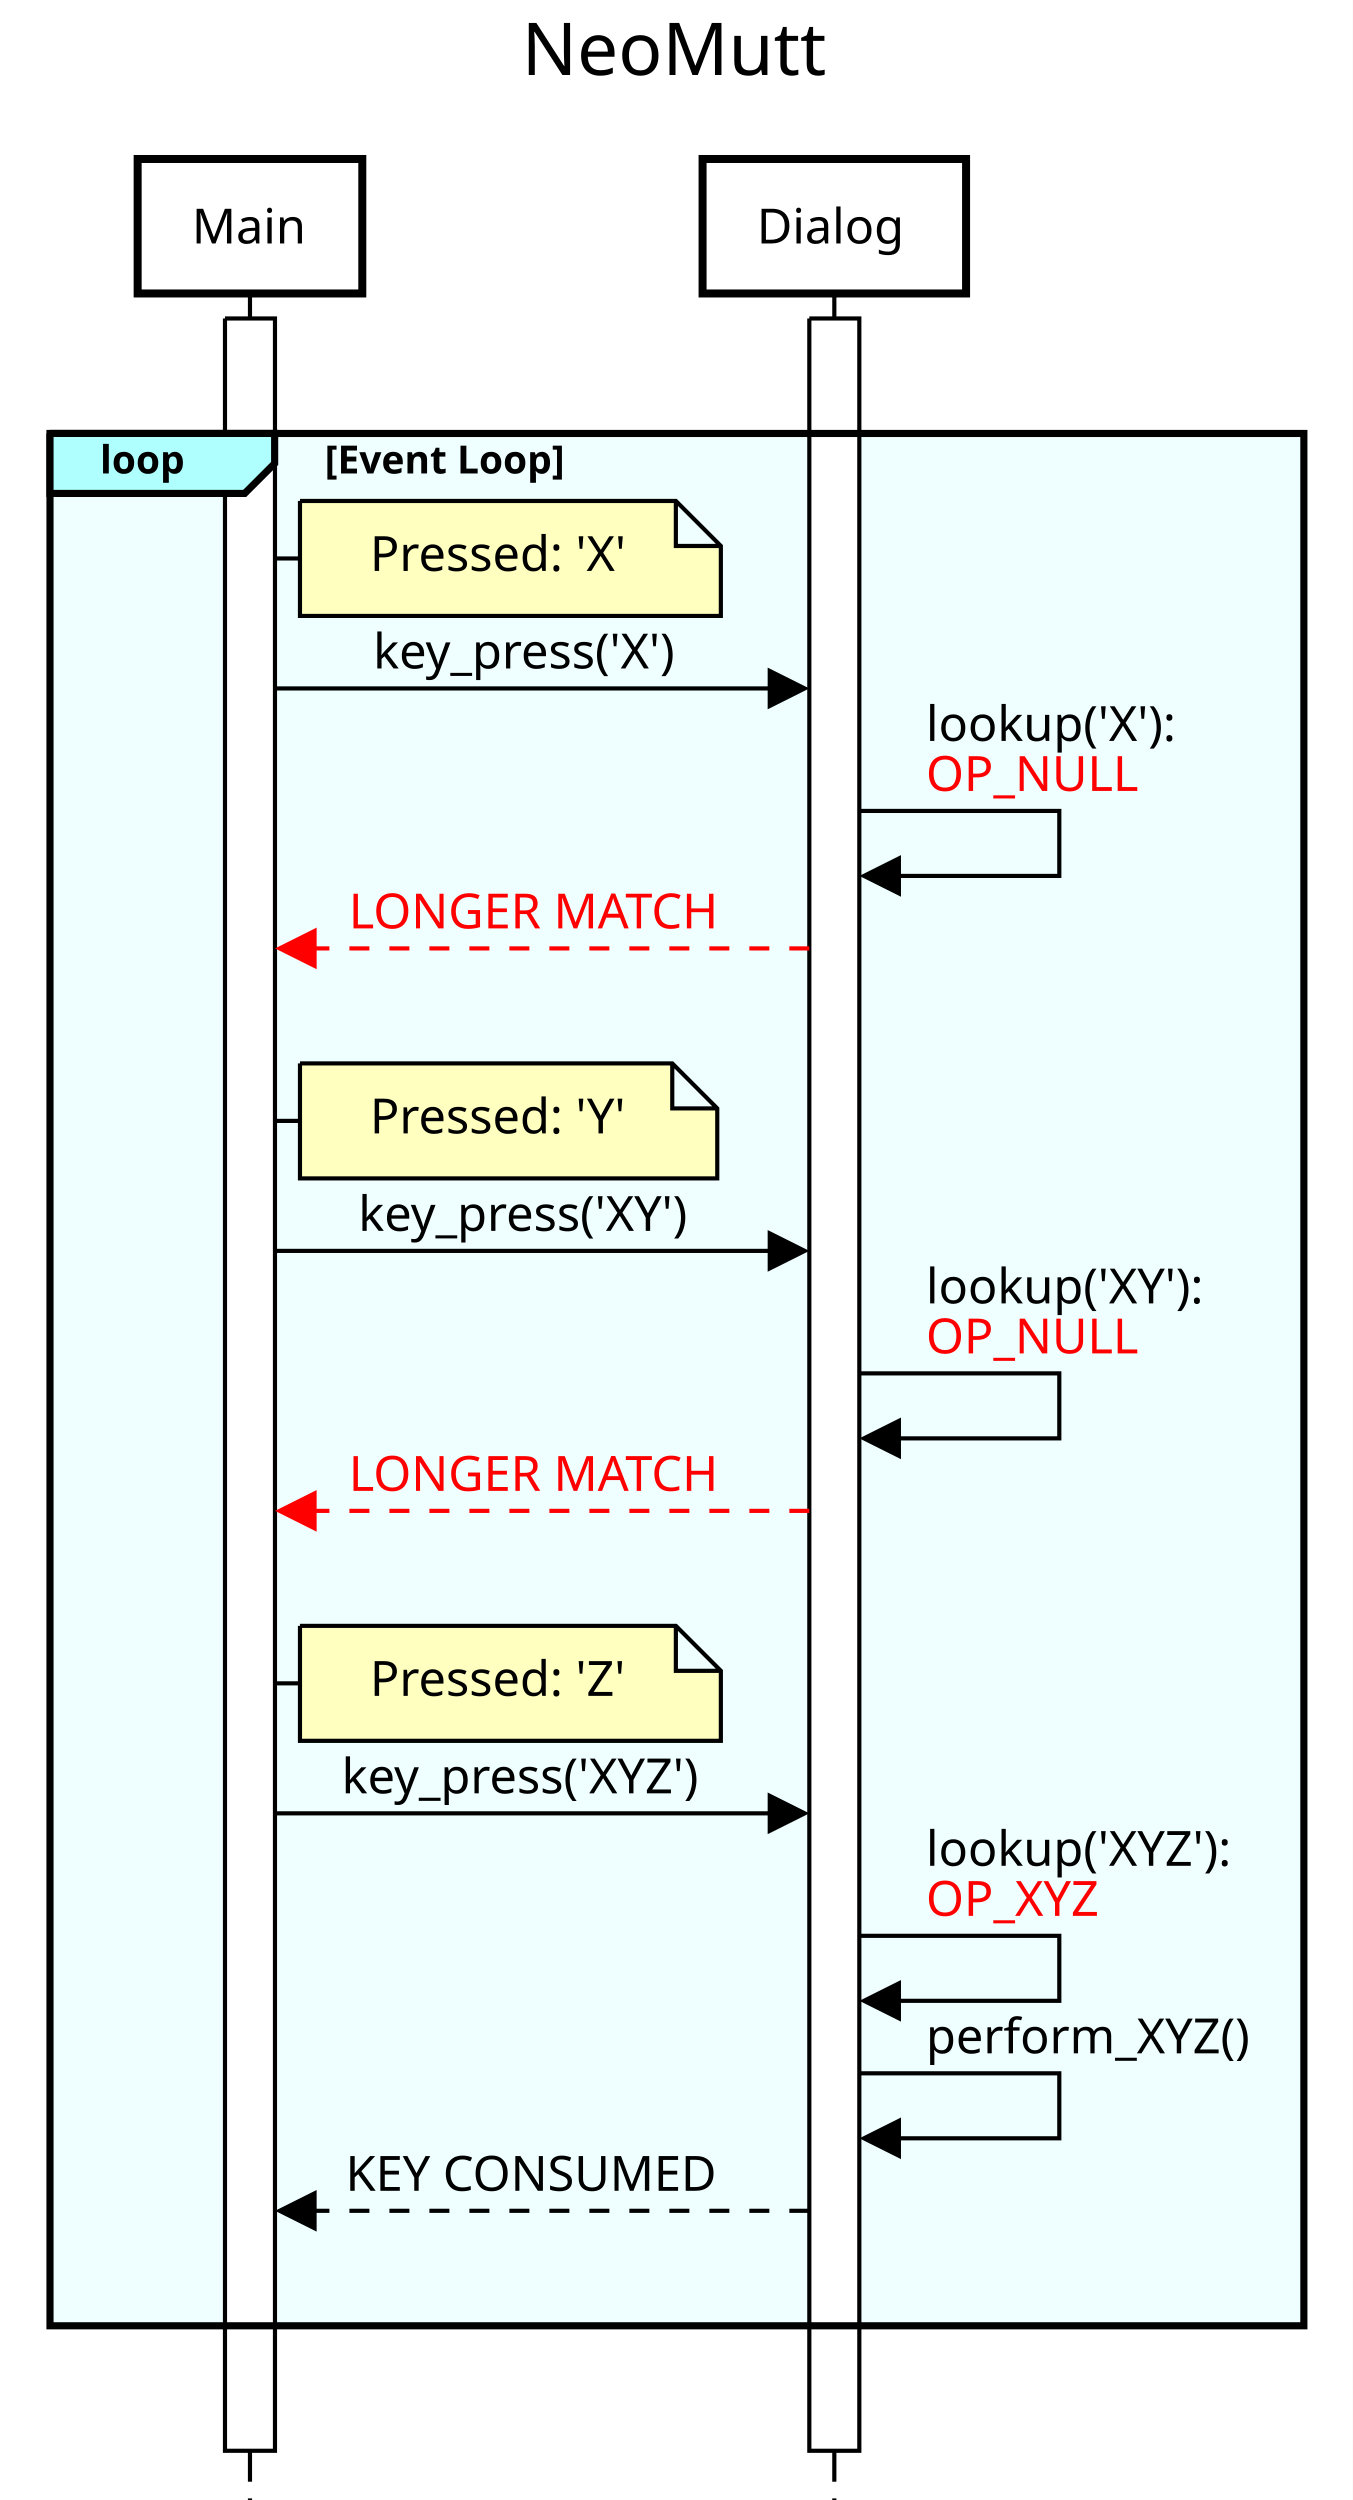
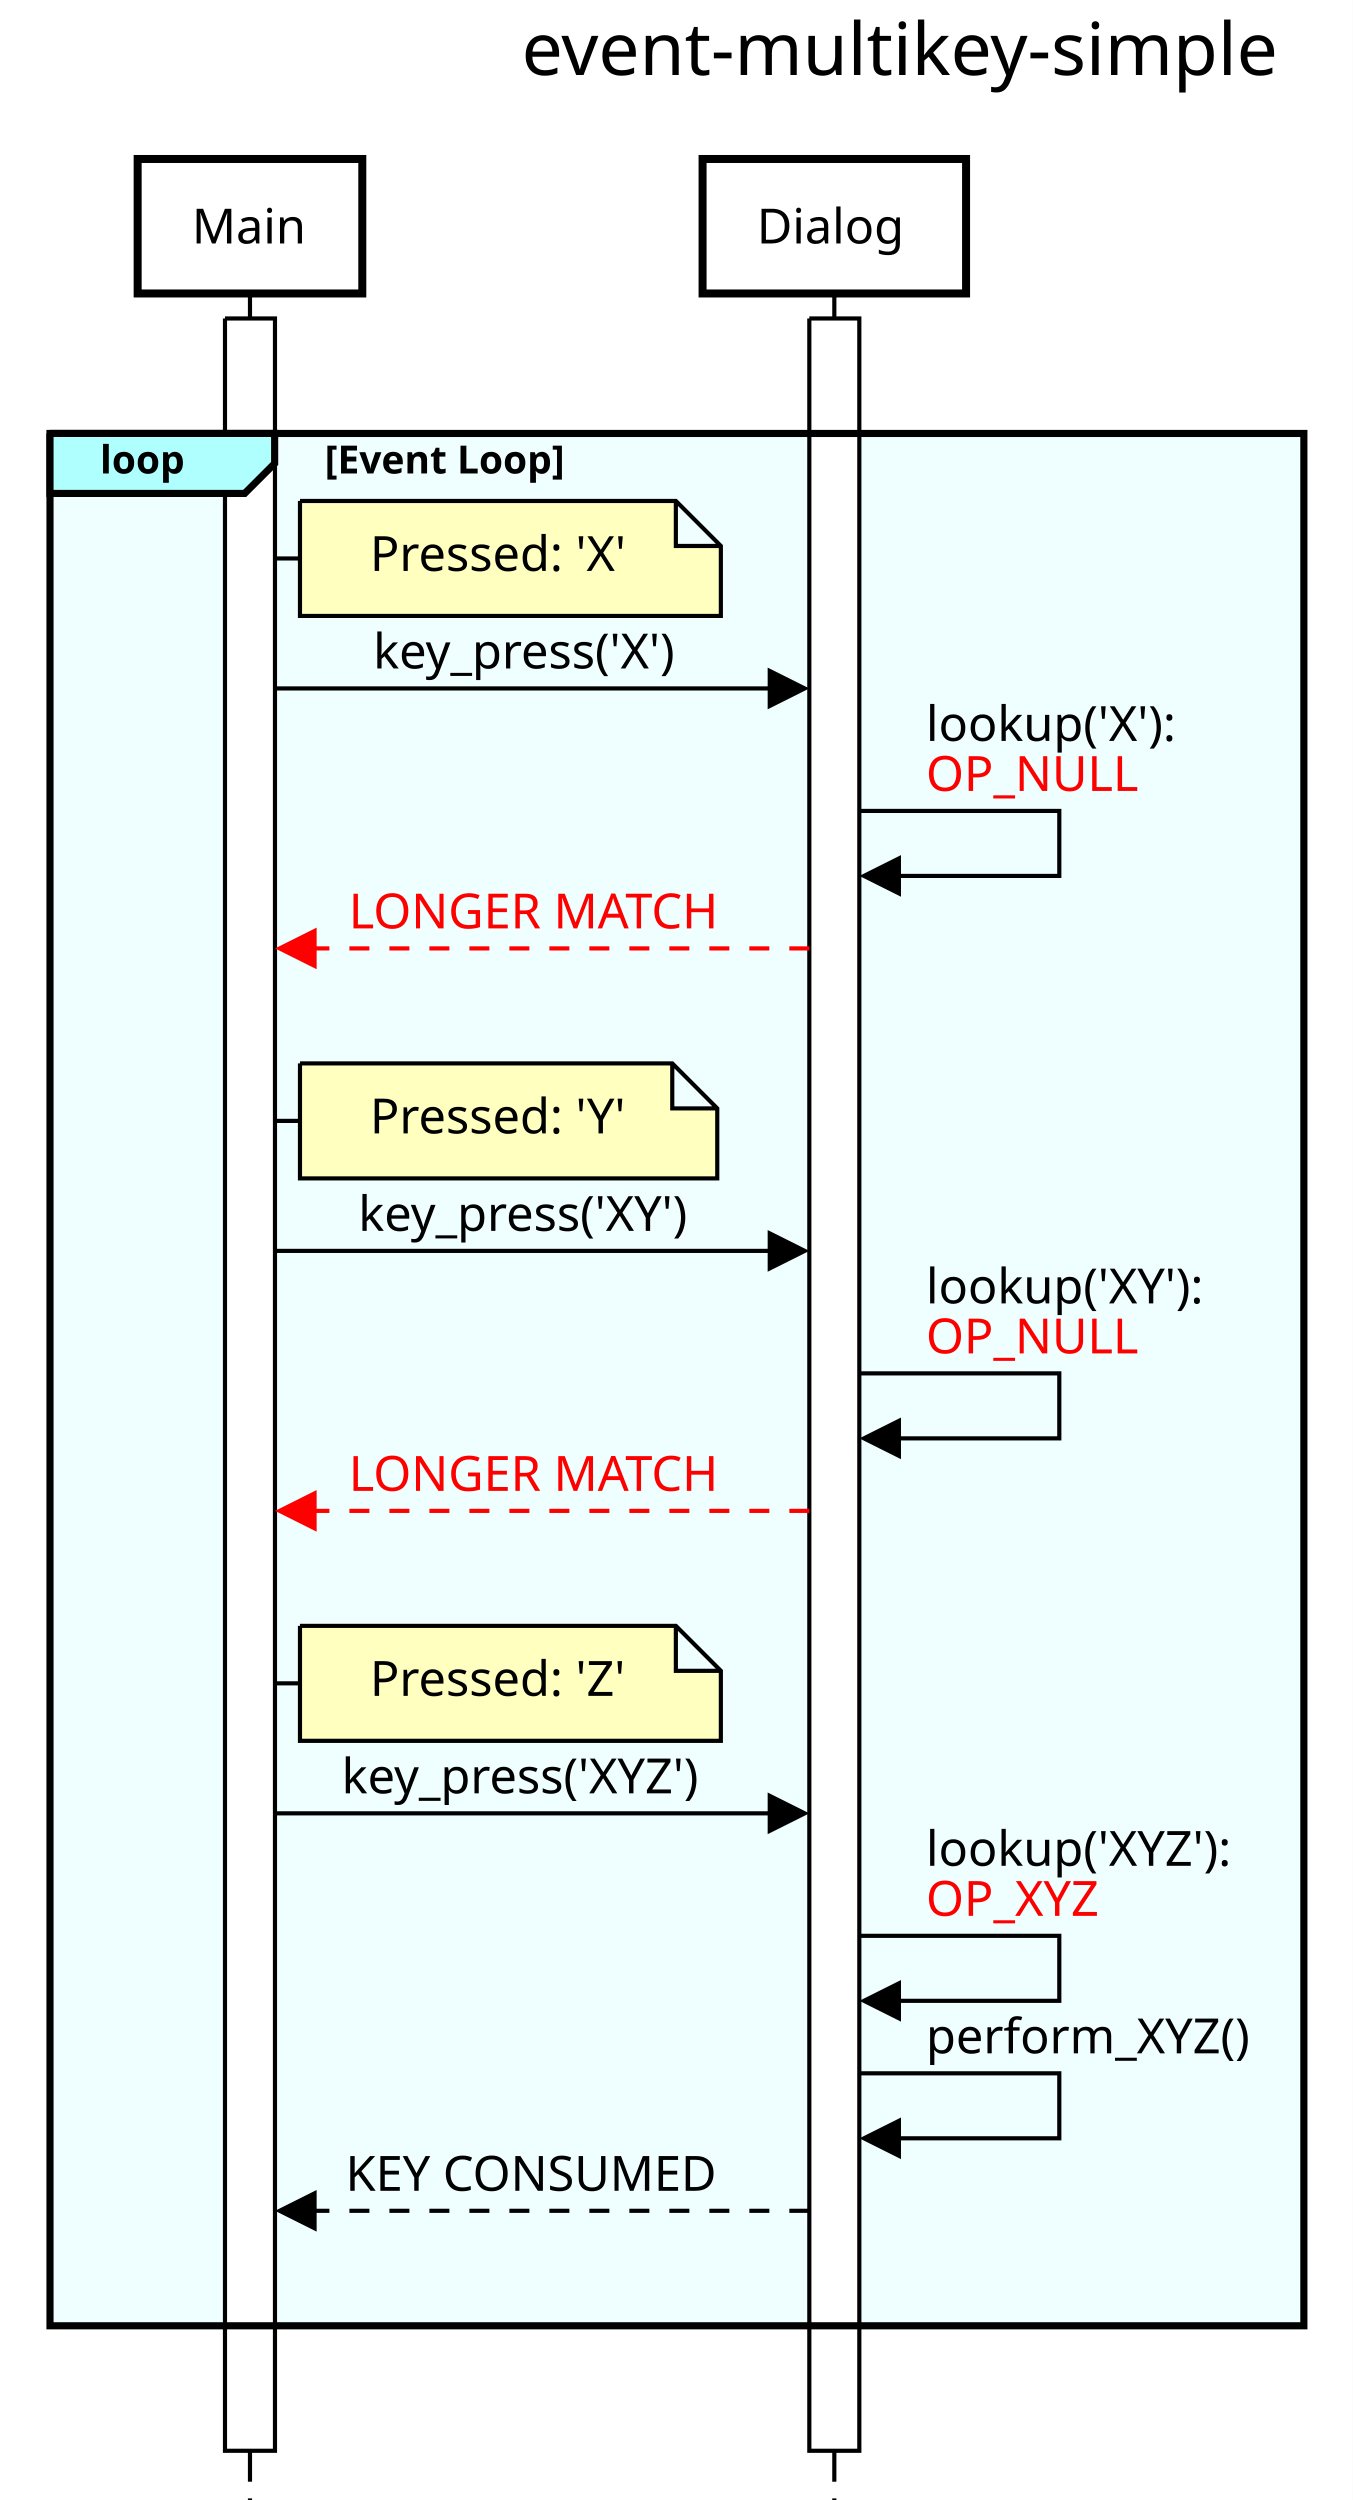
<svg xmlns="http://www.w3.org/2000/svg" version="1.1" width="408" height="754">
  <defs />
  <g>
    <g />
    <g />
    <g />
    <g />
    <g />
    <g />
    <g />
    <g />
    <g />
    <g />
    <g />
    <g />
    <g />
    <g />
    <g />
    <g />
    <g />
    <g />
    <g>
      <rect fill="white" stroke="none" x="0" y="0" width="408" height="754" />
    </g>
    <g>
-       <text fill="black" stroke="none" font-family="sans-serif" font-size="16.5pt" font-style="normal" font-weight="normal" text-decoration="normal" x="157.339" y="22.618" text-anchor="start" dominant-baseline="alphabetic" xml:space="preserve">NeoMutt</text>
+       <text fill="black" stroke="none" font-family="sans-serif" font-size="16.5pt" font-style="normal" font-weight="normal" text-decoration="normal" x="157.339" y="22.618" text-anchor="start" dominant-baseline="alphabetic" xml:space="preserve">event-multikey-simple</text>
    </g>
    <g>
      <rect fill="rgb(239,255,255)" stroke="none" x="15.079" y="130.732" width="378.17" height="570.727" />
    </g>
    <g>
      <path fill="none" stroke="black" paint-order="fill stroke markers" d=" M 75.393 88.512 L 75.393 754.234" stroke-miterlimit="10" stroke-width="1.257" stroke-dasharray="11.599,5.026" />
      <path fill="none" stroke="black" paint-order="fill stroke markers" d=" M 251.632 88.512 L 251.632 754.234" stroke-miterlimit="10" stroke-width="1.257" stroke-dasharray="11.599,5.026" />
    </g>
    <g>
      <path fill="none" stroke="none" />
      <g>
        <path fill="white" stroke="black" paint-order="fill stroke markers" d=" M 41.516 47.95 L 109.27 47.95 L 109.27 88.512 L 41.516 88.512 L 41.516 47.95 Z" stroke-miterlimit="10" stroke-width="2.413" stroke-dasharray="" />
      </g>
      <g>
        <text fill="black" stroke="none" font-family="sans-serif" font-size="11pt" font-style="normal" font-weight="normal" text-decoration="normal" x="57.877" y="73.433" text-anchor="start" dominant-baseline="alphabetic" xml:space="preserve">Main</text>
      </g>
      <path fill="none" stroke="none" />
      <g>
        <path fill="white" stroke="black" paint-order="fill stroke markers" d=" M 211.896 47.95 L 291.367 47.95 L 291.367 88.512 L 211.896 88.512 L 211.896 47.95 Z" stroke-miterlimit="10" stroke-width="2.413" stroke-dasharray="" />
      </g>
      <g>
        <text fill="black" stroke="none" font-family="sans-serif" font-size="11pt" font-style="normal" font-weight="normal" text-decoration="normal" x="228.257" y="73.433" text-anchor="start" dominant-baseline="alphabetic" xml:space="preserve">Dialog</text>
      </g>
    </g>
    <g>
      <path fill="white" stroke="black" paint-order="fill stroke markers" d=" M 67.854 96.051 L 82.933 96.051 L 82.933 739.155 L 67.854 739.155 L 67.854 96.051" stroke-miterlimit="10" stroke-width="1.257" stroke-dasharray="" />
      <path fill="white" stroke="black" paint-order="fill stroke markers" d=" M 244.092 96.051 L 259.171 96.051 L 259.171 739.155 L 244.092 739.155 L 244.092 96.051" stroke-miterlimit="10" stroke-width="1.257" stroke-dasharray="" />
      <path fill="#ffffc0" stroke="black" paint-order="fill stroke markers" d=" M 82.933 168.429 L 90.472 168.429 M 90.472 151.088 L 203.838 151.088 L 217.409 164.659 L 217.409 185.769 L 90.472 185.769 L 90.472 151.088 M 203.838 151.088 L 203.838 164.659 L 217.409 164.659" stroke-miterlimit="10" stroke-width="1.257" stroke-dasharray="" />
      <g>
        <text fill="black" stroke="none" font-family="sans-serif" font-size="11pt" font-style="normal" font-weight="normal" text-decoration="normal" x="111.582" y="172.198" text-anchor="start" dominant-baseline="alphabetic" xml:space="preserve">Pressed: 'X'</text>
      </g>
      <g>
        <g>
          <rect fill="rgb(239,255,255)" stroke="none" x="110.284" y="188.031" width="106.457" height="19.602" />
        </g>
        <text fill="black" stroke="none" font-family="sans-serif" font-size="11pt" font-style="normal" font-weight="normal" text-decoration="normal" x="112.546" y="201.602" text-anchor="start" dominant-baseline="alphabetic" xml:space="preserve">key_press('X')</text>
      </g>
      <g>
        <path fill="none" stroke="black" paint-order="fill stroke markers" d=" M 82.933 207.633 L 241.579 207.633" stroke-miterlimit="10" stroke-width="1.257" stroke-dasharray="" />
        <g transform="translate(244.0923,207.633) translate(-244.0923,-207.633)">
          <path fill="black" stroke="none" paint-order="stroke fill markers" d=" M 231.527 201.35 L 244.092 207.633 L 231.527 213.916 Z" />
        </g>
      </g>
      <g>
        <g>
          <rect fill="rgb(239,255,255)" stroke="none" x="277.014" y="209.895" width="87.74" height="19.602" />
        </g>
        <g>
          <rect fill="rgb(239,255,255)" stroke="none" x="277.014" y="224.973" width="70.307" height="19.602" />
        </g>
        <text fill="black" stroke="none" font-family="sans-serif" font-size="11pt" font-style="normal" font-weight="normal" text-decoration="normal" x="279.276" y="223.466" text-anchor="start" dominant-baseline="alphabetic" xml:space="preserve">lookup('X'):</text>
        <text fill="red" stroke="none" font-family="sans-serif" font-size="11pt" font-style="normal" font-weight="normal" text-decoration="normal" x="279.276" y="238.544" text-anchor="start" dominant-baseline="alphabetic" xml:space="preserve">OP_NULL</text>
      </g>
      <g>
        <path fill="none" stroke="black" paint-order="fill stroke markers" d=" M 259.171 244.576 L 319.486 244.576 L 319.486 264.178 L 261.684 264.178" stroke-miterlimit="10" stroke-width="1.257" stroke-dasharray="" />
        <g transform="translate(259.1709,264.1779) translate(-259.1709,-264.1779)">
          <path fill="black" stroke="none" paint-order="stroke fill markers" d=" M 271.736 257.895 L 259.171 264.178 L 271.736 270.461 Z" />
        </g>
      </g>
      <g>
        <g>
          <rect fill="rgb(239,255,255)" stroke="none" x="102.934" y="266.44" width="121.157" height="19.602" />
        </g>
        <text fill="red" stroke="none" font-family="sans-serif" font-size="11pt" font-style="normal" font-weight="normal" text-decoration="normal" x="105.196" y="280.011" text-anchor="start" dominant-baseline="alphabetic" xml:space="preserve">LONGER MATCH</text>
      </g>
      <g>
        <path fill="none" stroke="red" paint-order="fill stroke markers" d=" M 244.092 286.042 L 85.446 286.042" stroke-miterlimit="10" stroke-width="1.257" stroke-dasharray="6.031" />
        <g transform="translate(82.93257,286.042) translate(-82.93257,-286.042)">
          <path fill="red" stroke="none" paint-order="stroke fill markers" d=" M 95.498 279.759 L 82.933 286.042 L 95.498 292.325 Z" />
        </g>
      </g>
      <path fill="#ffffc0" stroke="black" paint-order="fill stroke markers" d=" M 82.933 338.063 L 90.472 338.063 M 90.472 320.723 L 202.755 320.723 L 216.325 334.294 L 216.325 355.404 L 90.472 355.404 L 90.472 320.723 M 202.755 320.723 L 202.755 334.294 L 216.325 334.294" stroke-miterlimit="10" stroke-width="1.257" stroke-dasharray="" />
      <g>
        <text fill="black" stroke="none" font-family="sans-serif" font-size="11pt" font-style="normal" font-weight="normal" text-decoration="normal" x="111.582" y="341.833" text-anchor="start" dominant-baseline="alphabetic" xml:space="preserve">Pressed: 'Y'</text>
      </g>
      <g>
        <g>
          <rect fill="rgb(239,255,255)" stroke="none" x="105.801" y="357.666" width="115.424" height="19.602" />
        </g>
        <text fill="black" stroke="none" font-family="sans-serif" font-size="11pt" font-style="normal" font-weight="normal" text-decoration="normal" x="108.062" y="371.236" text-anchor="start" dominant-baseline="alphabetic" xml:space="preserve">key_press('XY')</text>
      </g>
      <g>
        <path fill="none" stroke="black" paint-order="fill stroke markers" d=" M 82.933 377.268 L 241.579 377.268" stroke-miterlimit="10" stroke-width="1.257" stroke-dasharray="" />
        <g transform="translate(244.0923,377.2678) translate(-244.0923,-377.2678)">
          <path fill="black" stroke="none" paint-order="stroke fill markers" d=" M 231.527 370.985 L 244.092 377.268 L 231.527 383.551 Z" />
        </g>
      </g>
      <g>
        <g>
          <rect fill="rgb(239,255,255)" stroke="none" x="277.014" y="379.53" width="96.707" height="19.602" />
        </g>
        <g>
          <rect fill="rgb(239,255,255)" stroke="none" x="277.014" y="394.608" width="70.307" height="19.602" />
        </g>
        <text fill="black" stroke="none" font-family="sans-serif" font-size="11pt" font-style="normal" font-weight="normal" text-decoration="normal" x="279.276" y="393.1" text-anchor="start" dominant-baseline="alphabetic" xml:space="preserve">lookup('XY'):</text>
        <text fill="red" stroke="none" font-family="sans-serif" font-size="11pt" font-style="normal" font-weight="normal" text-decoration="normal" x="279.276" y="408.179" text-anchor="start" dominant-baseline="alphabetic" xml:space="preserve">OP_NULL</text>
      </g>
      <g>
        <path fill="none" stroke="black" paint-order="fill stroke markers" d=" M 259.171 414.21 L 319.486 414.21 L 319.486 433.813 L 261.684 433.813" stroke-miterlimit="10" stroke-width="1.257" stroke-dasharray="" />
        <g transform="translate(259.1709,433.8127) translate(-259.1709,-433.8127)">
          <path fill="black" stroke="none" paint-order="stroke fill markers" d=" M 271.736 427.53 L 259.171 433.813 L 271.736 440.096 Z" />
        </g>
      </g>
      <g>
        <g>
          <rect fill="rgb(239,255,255)" stroke="none" x="102.934" y="436.075" width="121.157" height="19.602" />
        </g>
        <text fill="red" stroke="none" font-family="sans-serif" font-size="11pt" font-style="normal" font-weight="normal" text-decoration="normal" x="105.196" y="449.645" text-anchor="start" dominant-baseline="alphabetic" xml:space="preserve">LONGER MATCH</text>
      </g>
      <g>
        <path fill="none" stroke="red" paint-order="fill stroke markers" d=" M 244.092 455.677 L 85.446 455.677" stroke-miterlimit="10" stroke-width="1.257" stroke-dasharray="6.031" />
        <g transform="translate(82.93257,455.6768) translate(-82.93257,-455.6768)">
          <path fill="red" stroke="none" paint-order="stroke fill markers" d=" M 95.498 449.394 L 82.933 455.677 L 95.498 461.96 Z" />
        </g>
      </g>
      <path fill="#ffffc0" stroke="black" paint-order="fill stroke markers" d=" M 82.933 507.698 L 90.472 507.698 M 90.472 490.358 L 203.838 490.358 L 217.409 503.928 L 217.409 525.039 L 90.472 525.039 L 90.472 490.358 M 203.838 490.358 L 203.838 503.928 L 217.409 503.928" stroke-miterlimit="10" stroke-width="1.257" stroke-dasharray="" />
      <g>
        <text fill="black" stroke="none" font-family="sans-serif" font-size="11pt" font-style="normal" font-weight="normal" text-decoration="normal" x="111.582" y="511.468" text-anchor="start" dominant-baseline="alphabetic" xml:space="preserve">Pressed: 'Z'</text>
      </g>
      <g>
        <g>
          <rect fill="rgb(239,255,255)" stroke="none" x="100.776" y="527.3" width="125.474" height="19.602" />
        </g>
        <text fill="black" stroke="none" font-family="sans-serif" font-size="11pt" font-style="normal" font-weight="normal" text-decoration="normal" x="103.037" y="540.871" text-anchor="start" dominant-baseline="alphabetic" xml:space="preserve">key_press('XYZ')</text>
      </g>
      <g>
        <path fill="none" stroke="black" paint-order="fill stroke markers" d=" M 82.933 546.903 L 241.579 546.903" stroke-miterlimit="10" stroke-width="1.257" stroke-dasharray="" />
        <g transform="translate(244.0923,546.9026) translate(-244.0923,-546.9026)">
          <path fill="black" stroke="none" paint-order="stroke fill markers" d=" M 231.527 540.62 L 244.092 546.903 L 231.527 553.185 Z" />
        </g>
      </g>
      <g>
        <g>
          <rect fill="rgb(239,255,255)" stroke="none" x="277.014" y="549.164" width="106.757" height="19.602" />
        </g>
        <g>
          <rect fill="rgb(239,255,255)" stroke="none" x="277.014" y="564.243" width="61.324" height="19.602" />
        </g>
        <text fill="black" stroke="none" font-family="sans-serif" font-size="11pt" font-style="normal" font-weight="normal" text-decoration="normal" x="279.276" y="562.735" text-anchor="start" dominant-baseline="alphabetic" xml:space="preserve">lookup('XYZ'):</text>
        <text fill="red" stroke="none" font-family="sans-serif" font-size="11pt" font-style="normal" font-weight="normal" text-decoration="normal" x="279.276" y="577.814" text-anchor="start" dominant-baseline="alphabetic" xml:space="preserve">OP_XYZ</text>
      </g>
      <g>
        <path fill="none" stroke="black" paint-order="fill stroke markers" d=" M 259.171 583.845 L 319.486 583.845 L 319.486 603.448 L 261.684 603.448" stroke-miterlimit="10" stroke-width="1.257" stroke-dasharray="" />
        <g transform="translate(259.1709,603.4475) translate(-259.1709,-603.4475)">
          <path fill="black" stroke="none" paint-order="stroke fill markers" d=" M 271.736 597.165 L 259.171 603.448 L 271.736 609.73 Z" />
        </g>
      </g>
      <g>
        <g>
          <rect fill="rgb(239,255,255)" stroke="none" x="277.014" y="605.709" width="110.957" height="19.602" />
        </g>
        <text fill="black" stroke="none" font-family="sans-serif" font-size="11pt" font-style="normal" font-weight="normal" text-decoration="normal" x="279.276" y="619.28" text-anchor="start" dominant-baseline="alphabetic" xml:space="preserve">perform_XYZ()</text>
      </g>
      <g>
        <path fill="none" stroke="black" paint-order="fill stroke markers" d=" M 259.171 625.312 L 319.486 625.312 L 319.486 644.914 L 261.684 644.914" stroke-miterlimit="10" stroke-width="1.257" stroke-dasharray="" />
        <g transform="translate(259.1709,644.9138) translate(-259.1709,-644.9138)">
          <path fill="black" stroke="none" paint-order="stroke fill markers" d=" M 271.736 638.631 L 259.171 644.914 L 271.736 651.197 Z" />
        </g>
      </g>
      <g>
        <g>
          <rect fill="rgb(239,255,255)" stroke="none" x="101.959" y="647.176" width="123.107" height="19.602" />
        </g>
        <text fill="black" stroke="none" font-family="sans-serif" font-size="11pt" font-style="normal" font-weight="normal" text-decoration="normal" x="104.221" y="660.746" text-anchor="start" dominant-baseline="alphabetic" xml:space="preserve">KEY CONSUMED</text>
      </g>
      <g>
        <path fill="none" stroke="black" paint-order="fill stroke markers" d=" M 244.092 666.778 L 85.446 666.778" stroke-miterlimit="10" stroke-width="1.257" stroke-dasharray="6.031" />
        <g transform="translate(82.93257,666.7779) translate(-82.93257,-666.7779)">
          <path fill="black" stroke="none" paint-order="stroke fill markers" d=" M 95.498 660.495 L 82.933 666.778 L 95.498 673.061 Z" />
        </g>
      </g>
      <g>
        <g />
        <path fill="none" stroke="black" paint-order="fill stroke markers" d=" M 15.079 130.732 L 393.248 130.732 L 393.248 701.459 L 15.079 701.459 L 15.079 130.732 Z" stroke-miterlimit="10" stroke-width="2.154" stroke-dasharray="" />
        <path fill="#b0ffff" stroke="black" paint-order="fill stroke markers" d=" M 15.079 130.732 L 15.079 148.826 L 73.786 148.826 L 82.833 139.779 L 82.833 130.732 L 15.079 130.732" stroke-miterlimit="10" stroke-width="2.154" stroke-dasharray="" />
        <text fill="black" stroke="none" font-family="sans-serif" font-size="8.8pt" font-style="normal" font-weight="bold" text-decoration="normal" x="30.157" y="142.795" text-anchor="start" dominant-baseline="alphabetic" xml:space="preserve">loop</text>
        <text fill="black" stroke="none" font-family="sans-serif" font-size="8.8pt" font-style="normal" font-weight="bold" text-decoration="normal" x="97.912" y="142.795" text-anchor="start" dominant-baseline="alphabetic" xml:space="preserve">[Event Loop]</text>
      </g>
    </g>
  </g>
</svg>
